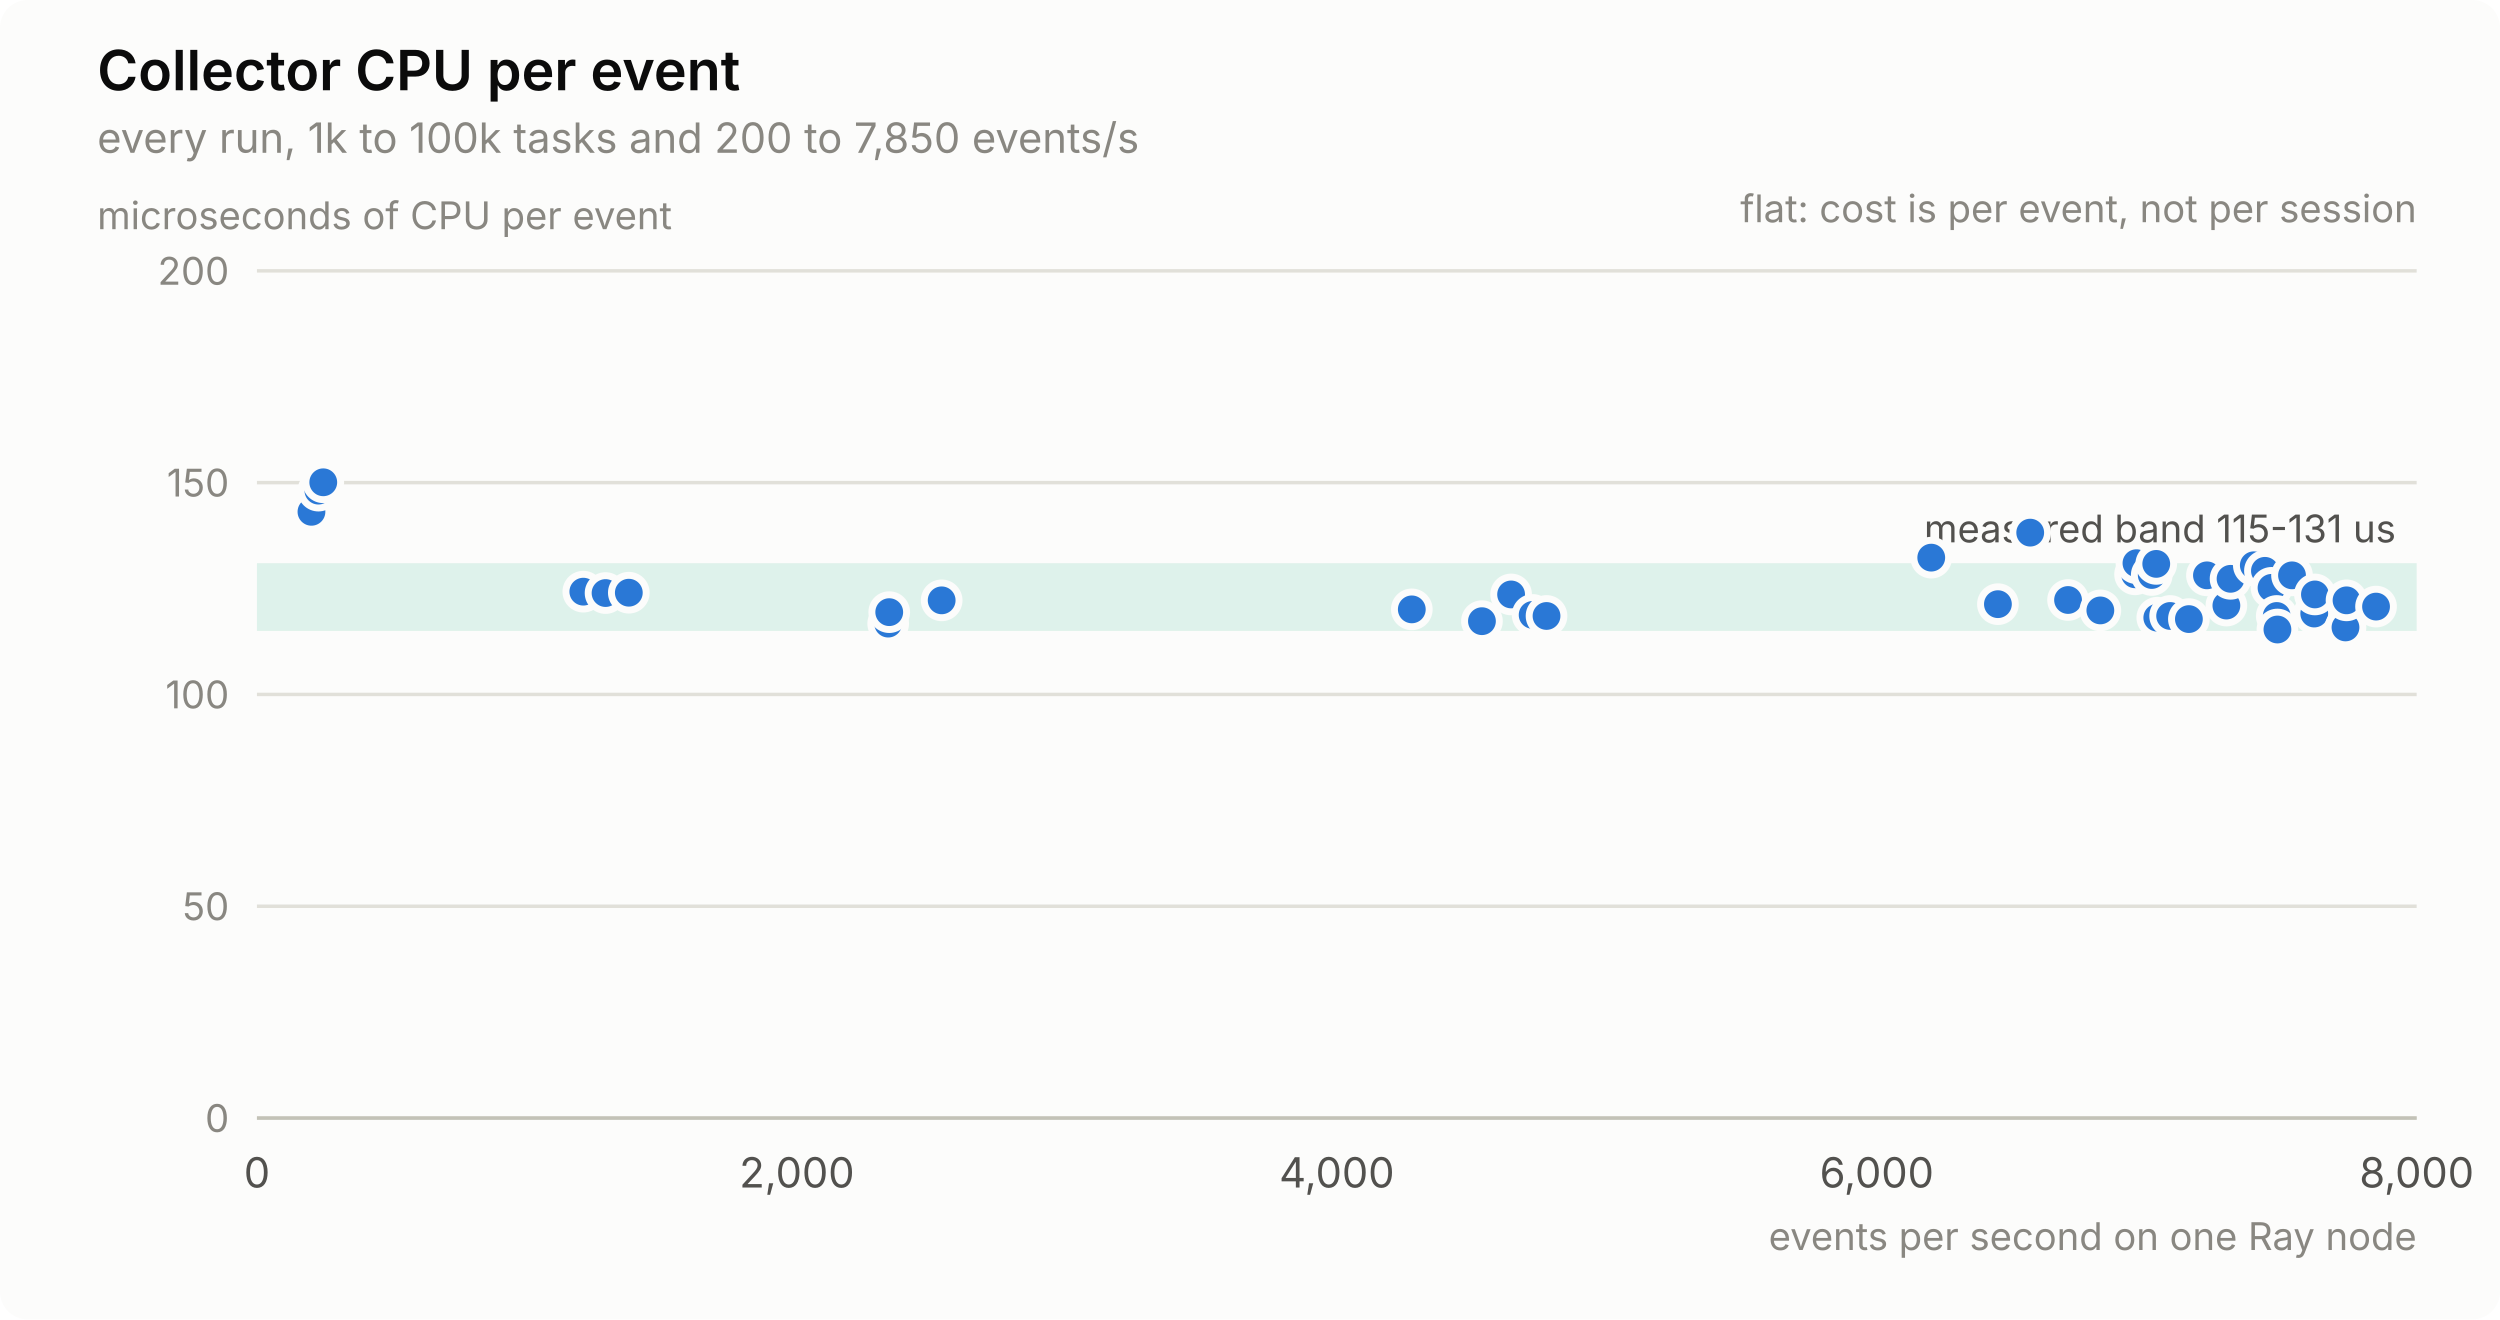
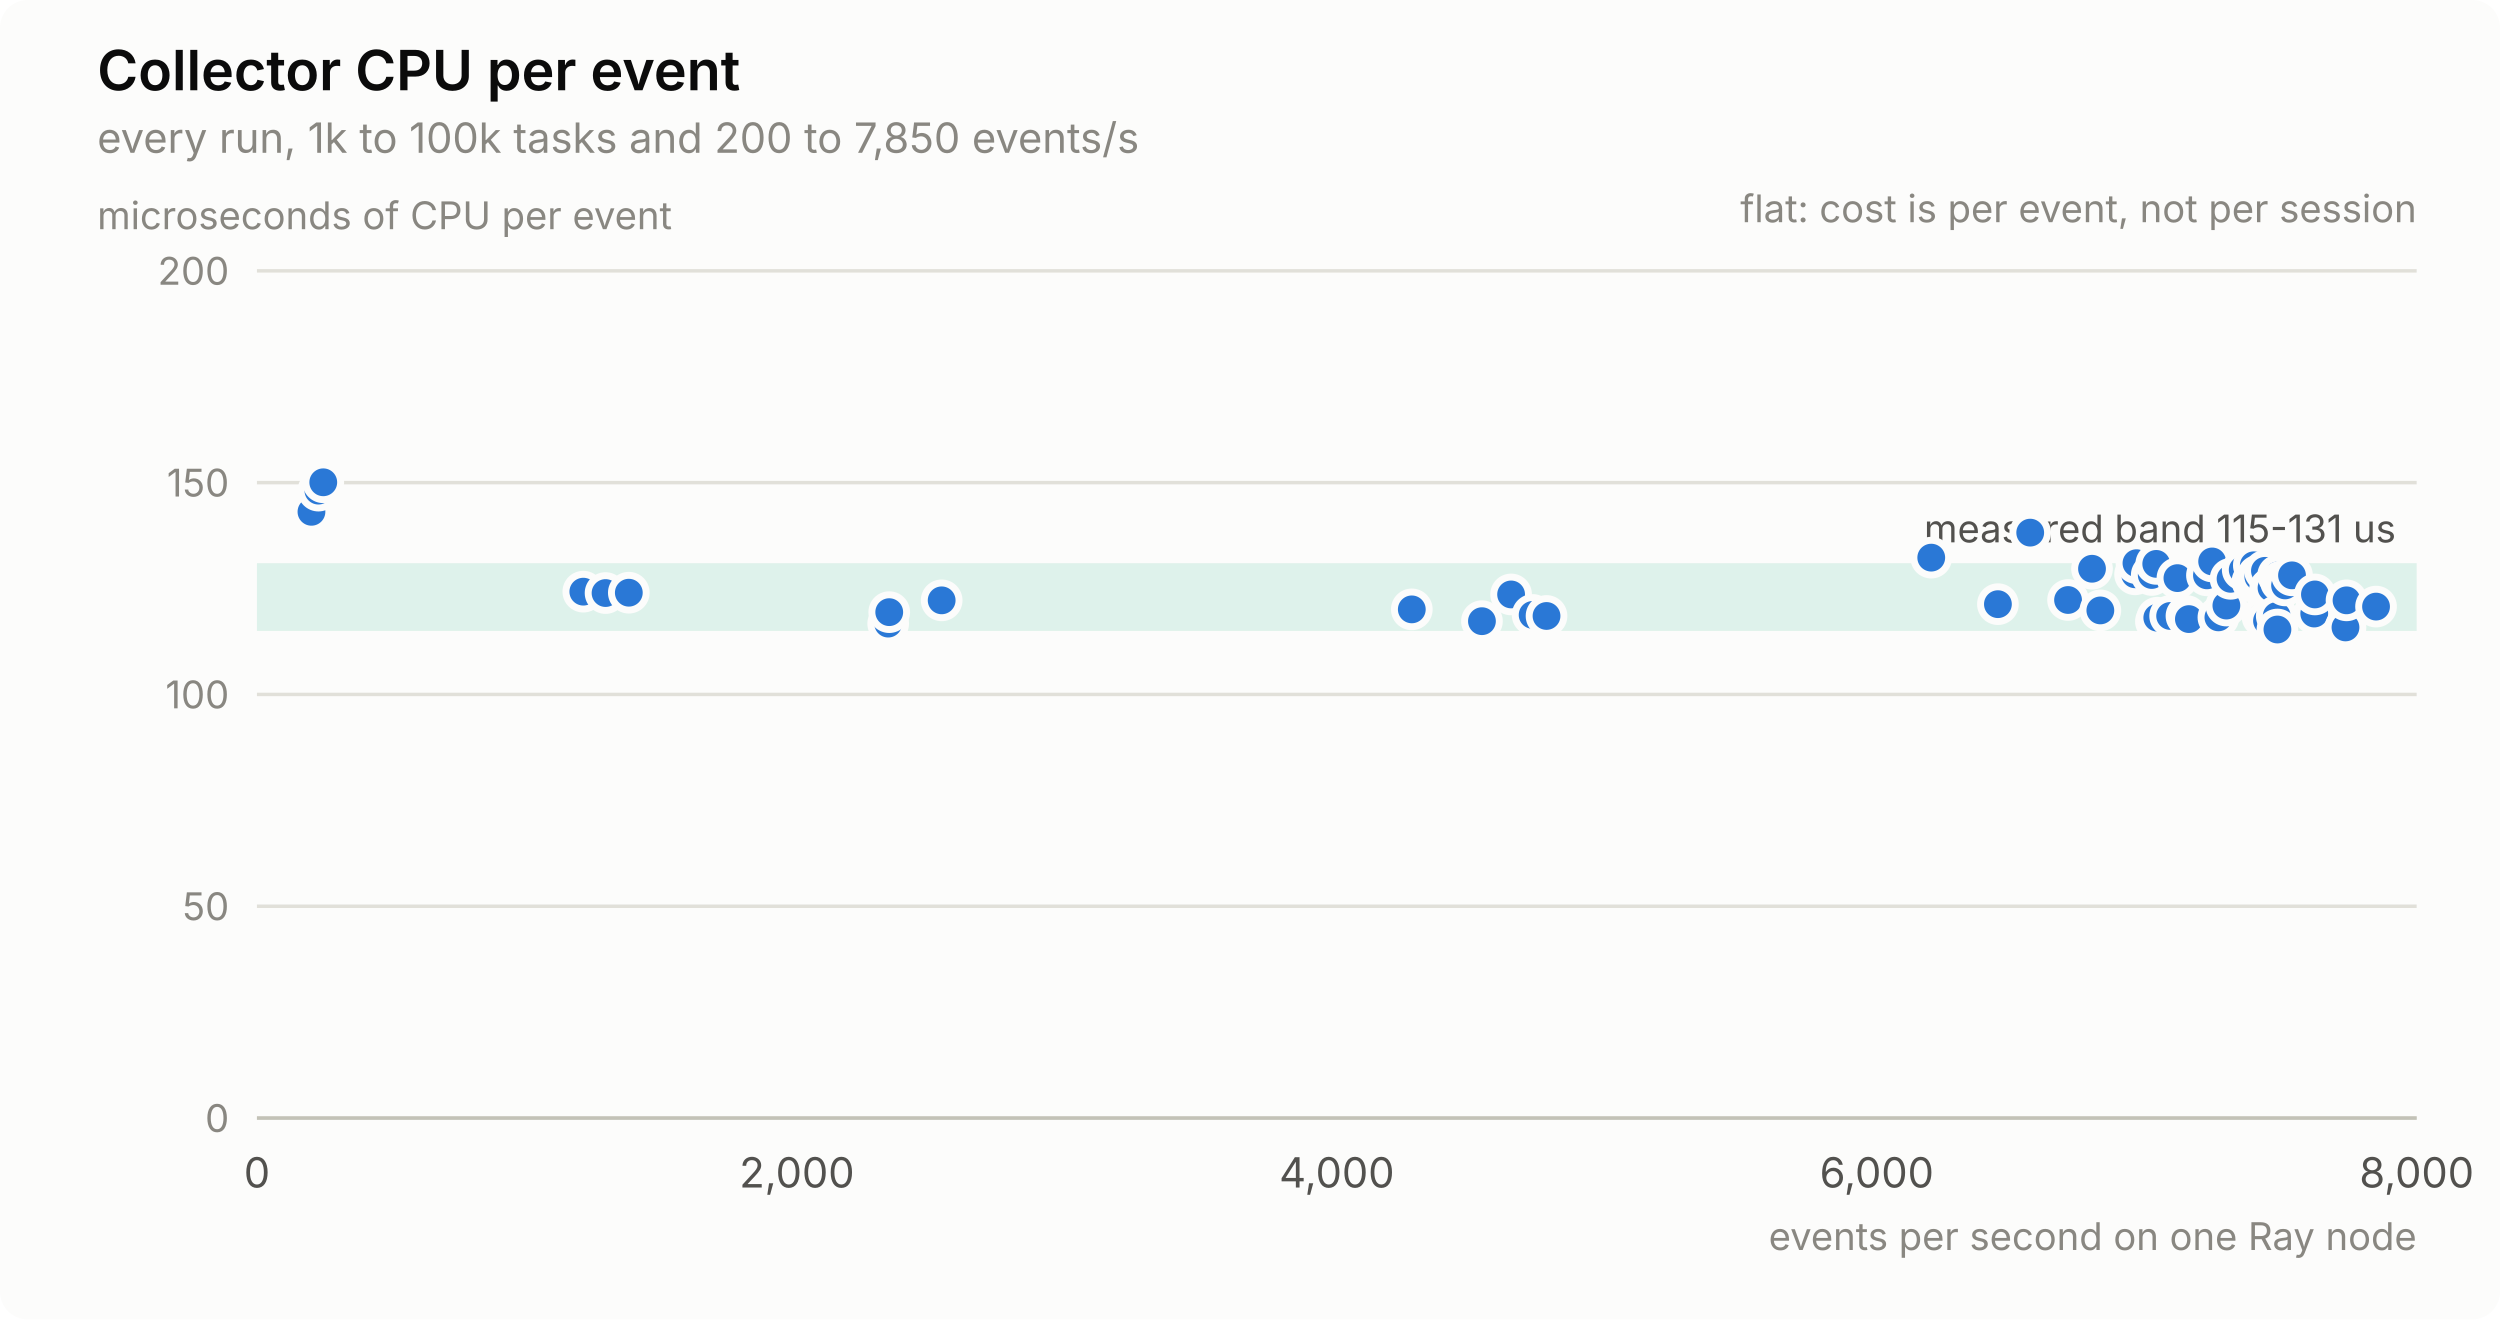
<svg xmlns="http://www.w3.org/2000/svg" viewBox="0 0 720 380" width="720" height="380" role="img">
  <rect width="720" height="380" fill="#fcfcfb" rx="8" />
  <text x="28" y="26" font-family="system-ui,-apple-system,'Segoe UI',sans-serif" font-size="16" font-weight="600" fill="#0b0b0b">Collector CPU per event</text>
  <text x="28" y="44" font-family="system-ui,-apple-system,'Segoe UI',sans-serif" font-size="12" fill="#898781">every run, 1k to 100k tasks and 200 to 7,850 events/s</text>
  <line x1="74" y1="322.0" x2="696" y2="322.0" stroke="#e1e0d9" stroke-width="1" />
  <text x="66" y="326.0" text-anchor="end" font-family="system-ui,-apple-system,'Segoe UI',sans-serif" font-size="11" fill="#898781" font-variant-numeric="tabular-nums">0</text>
  <line x1="74" y1="261.0" x2="696" y2="261.0" stroke="#e1e0d9" stroke-width="1" />
  <text x="66" y="265.0" text-anchor="end" font-family="system-ui,-apple-system,'Segoe UI',sans-serif" font-size="11" fill="#898781" font-variant-numeric="tabular-nums">50</text>
  <line x1="74" y1="200.0" x2="696" y2="200.0" stroke="#e1e0d9" stroke-width="1" />
  <text x="66" y="204.0" text-anchor="end" font-family="system-ui,-apple-system,'Segoe UI',sans-serif" font-size="11" fill="#898781" font-variant-numeric="tabular-nums">100</text>
  <line x1="74" y1="139.0" x2="696" y2="139.0" stroke="#e1e0d9" stroke-width="1" />
  <text x="66" y="143.0" text-anchor="end" font-family="system-ui,-apple-system,'Segoe UI',sans-serif" font-size="11" fill="#898781" font-variant-numeric="tabular-nums">150</text>
  <line x1="74" y1="78.0" x2="696" y2="78.0" stroke="#e1e0d9" stroke-width="1" />
  <text x="66" y="82.0" text-anchor="end" font-family="system-ui,-apple-system,'Segoe UI',sans-serif" font-size="11" fill="#898781" font-variant-numeric="tabular-nums">200</text>
  <line x1="74" y1="322" x2="696" y2="322" stroke="#c3c2b7" stroke-width="1" />
  <text x="28" y="66" font-family="system-ui,-apple-system,'Segoe UI',sans-serif" font-size="11" fill="#898781">microseconds of CPU per event</text>
  <text x="136.2" y="342.0" text-anchor="middle" font-family="system-ui,-apple-system,'Segoe UI',sans-serif" font-size="12" fill="#52514e" />
  <text x="260.6" y="342.0" text-anchor="middle" font-family="system-ui,-apple-system,'Segoe UI',sans-serif" font-size="12" fill="#52514e" />
  <text x="385.0" y="342.0" text-anchor="middle" font-family="system-ui,-apple-system,'Segoe UI',sans-serif" font-size="12" fill="#52514e" />
  <text x="509.4" y="342.0" text-anchor="middle" font-family="system-ui,-apple-system,'Segoe UI',sans-serif" font-size="12" fill="#52514e" />
  <text x="633.8" y="342.0" text-anchor="middle" font-family="system-ui,-apple-system,'Segoe UI',sans-serif" font-size="12" fill="#52514e" />
  <text x="74.0" y="342.0" text-anchor="middle" font-family="system-ui,-apple-system,'Segoe UI',sans-serif" font-size="12" fill="#52514e" font-variant-numeric="tabular-nums">0</text>
  <text x="229.5" y="342.0" text-anchor="middle" font-family="system-ui,-apple-system,'Segoe UI',sans-serif" font-size="12" fill="#52514e" font-variant-numeric="tabular-nums">2,000</text>
  <text x="385.0" y="342.0" text-anchor="middle" font-family="system-ui,-apple-system,'Segoe UI',sans-serif" font-size="12" fill="#52514e" font-variant-numeric="tabular-nums">4,000</text>
  <text x="540.5" y="342.0" text-anchor="middle" font-family="system-ui,-apple-system,'Segoe UI',sans-serif" font-size="12" fill="#52514e" font-variant-numeric="tabular-nums">6,000</text>
  <text x="696.0" y="342.0" text-anchor="middle" font-family="system-ui,-apple-system,'Segoe UI',sans-serif" font-size="12" fill="#52514e" font-variant-numeric="tabular-nums">8,000</text>
  <text x="696" y="360.0" text-anchor="end" font-family="system-ui,-apple-system,'Segoe UI',sans-serif" font-size="11" fill="#898781">events per second on one Ray node</text>
  <rect x="74" y="162.2" width="622" height="19.5" fill="#1baf7a" opacity="0.13" />
  <text x="690" y="156.2" text-anchor="end" font-family="system-ui,-apple-system,'Segoe UI',sans-serif" font-size="11" fill="#52514e">measured band 115-131 us</text>
  <circle cx="89.7" cy="147.4" r="5" fill="#2a78d6" stroke="#fcfcfb" stroke-width="2" />
  <circle cx="91.7" cy="141.3" r="5" fill="#2a78d6" stroke="#fcfcfb" stroke-width="2" />
  <circle cx="93.1" cy="138.9" r="5" fill="#2a78d6" stroke="#fcfcfb" stroke-width="2" />
  <circle cx="168.0" cy="170.4" r="5" fill="#2a78d6" stroke="#fcfcfb" stroke-width="2" />
  <circle cx="174.4" cy="170.8" r="5" fill="#2a78d6" stroke="#fcfcfb" stroke-width="2" />
  <circle cx="181.1" cy="170.7" r="5" fill="#2a78d6" stroke="#fcfcfb" stroke-width="2" />
  <circle cx="255.8" cy="179.6" r="5" fill="#2a78d6" stroke="#fcfcfb" stroke-width="2" />
  <circle cx="256.1" cy="176.3" r="5" fill="#2a78d6" stroke="#fcfcfb" stroke-width="2" />
  <circle cx="271.2" cy="172.9" r="5" fill="#2a78d6" stroke="#fcfcfb" stroke-width="2" />
  <circle cx="406.6" cy="175.5" r="5" fill="#2a78d6" stroke="#fcfcfb" stroke-width="2" />
  <circle cx="426.8" cy="178.9" r="5" fill="#2a78d6" stroke="#fcfcfb" stroke-width="2" />
  <circle cx="435.2" cy="171.2" r="5" fill="#2a78d6" stroke="#fcfcfb" stroke-width="2" />
  <circle cx="441.4" cy="177.1" r="5" fill="#2a78d6" stroke="#fcfcfb" stroke-width="2" />
  <circle cx="445.4" cy="177.4" r="5" fill="#2a78d6" stroke="#fcfcfb" stroke-width="2" />
  <circle cx="556.2" cy="160.6" r="5" fill="#2a78d6" stroke="#fcfcfb" stroke-width="2" />
  <circle cx="575.4" cy="174.0" r="5" fill="#2a78d6" stroke="#fcfcfb" stroke-width="2" />
  <circle cx="584.7" cy="153.4" r="5" fill="#2a78d6" stroke="#fcfcfb" stroke-width="2" />
  <circle cx="595.6" cy="172.8" r="5" fill="#2a78d6" stroke="#fcfcfb" stroke-width="2" />
+   <circle cx="602.5" cy="163.8" r="5" fill="#2a78d6" stroke="#fcfcfb" stroke-width="2" />
  <circle cx="604.9" cy="175.8" r="5" fill="#2a78d6" stroke="#fcfcfb" stroke-width="2" />
  <circle cx="614.9" cy="165.4" r="5" fill="#2a78d6" stroke="#fcfcfb" stroke-width="2" />
  <circle cx="615.3" cy="162.2" r="5" fill="#2a78d6" stroke="#fcfcfb" stroke-width="2" />
  <circle cx="619.7" cy="165.6" r="5" fill="#2a78d6" stroke="#fcfcfb" stroke-width="2" />
+   <circle cx="620.9" cy="179.0" r="5" fill="#2a78d6" stroke="#fcfcfb" stroke-width="2" />
  <circle cx="621.0" cy="162.4" r="5" fill="#2a78d6" stroke="#fcfcfb" stroke-width="2" />
  <circle cx="621.3" cy="177.9" r="5" fill="#2a78d6" stroke="#fcfcfb" stroke-width="2" />
  <circle cx="625.0" cy="177.4" r="5" fill="#2a78d6" stroke="#fcfcfb" stroke-width="2" />
+   <circle cx="627.1" cy="166.5" r="5" fill="#2a78d6" stroke="#fcfcfb" stroke-width="2" />
+   <circle cx="629.7" cy="177.4" r="5" fill="#2a78d6" stroke="#fcfcfb" stroke-width="2" />
  <circle cx="630.4" cy="178.3" r="5" fill="#2a78d6" stroke="#fcfcfb" stroke-width="2" />
  <circle cx="635.6" cy="165.7" r="5" fill="#2a78d6" stroke="#fcfcfb" stroke-width="2" />
+   <circle cx="637.1" cy="161.7" r="5" fill="#2a78d6" stroke="#fcfcfb" stroke-width="2" />
+   <circle cx="638.9" cy="177.8" r="5" fill="#2a78d6" stroke="#fcfcfb" stroke-width="2" />
  <circle cx="641.2" cy="174.4" r="5" fill="#2a78d6" stroke="#fcfcfb" stroke-width="2" />
  <circle cx="642.4" cy="166.7" r="5" fill="#2a78d6" stroke="#fcfcfb" stroke-width="2" />
+   <circle cx="645.9" cy="164.1" r="5" fill="#2a78d6" stroke="#fcfcfb" stroke-width="2" />
+   <circle cx="648.7" cy="167.5" r="5" fill="#2a78d6" stroke="#fcfcfb" stroke-width="2" />
  <circle cx="649.1" cy="162.8" r="5" fill="#2a78d6" stroke="#fcfcfb" stroke-width="2" />
+   <circle cx="650.0" cy="166.8" r="5" fill="#2a78d6" stroke="#fcfcfb" stroke-width="2" />
+   <circle cx="650.3" cy="165.8" r="5" fill="#2a78d6" stroke="#fcfcfb" stroke-width="2" />
+   <circle cx="650.4" cy="166.1" r="5" fill="#2a78d6" stroke="#fcfcfb" stroke-width="2" />
+   <circle cx="651.6" cy="177.6" r="5" fill="#2a78d6" stroke="#fcfcfb" stroke-width="2" />
  <circle cx="652.3" cy="164.4" r="5" fill="#2a78d6" stroke="#fcfcfb" stroke-width="2" />
+   <circle cx="652.9" cy="178.8" r="5" fill="#2a78d6" stroke="#fcfcfb" stroke-width="2" />
+   <circle cx="653.8" cy="169.5" r="5" fill="#2a78d6" stroke="#fcfcfb" stroke-width="2" />
  <circle cx="654.2" cy="169.3" r="5" fill="#2a78d6" stroke="#fcfcfb" stroke-width="2" />
  <circle cx="655.7" cy="177.4" r="5" fill="#2a78d6" stroke="#fcfcfb" stroke-width="2" />
  <circle cx="655.9" cy="181.3" r="5" fill="#2a78d6" stroke="#fcfcfb" stroke-width="2" />
+   <circle cx="656.1" cy="165.7" r="5" fill="#2a78d6" stroke="#fcfcfb" stroke-width="2" />
+   <circle cx="656.9" cy="167.5" r="5" fill="#2a78d6" stroke="#fcfcfb" stroke-width="2" />
+   <circle cx="658.1" cy="168.6" r="5" fill="#2a78d6" stroke="#fcfcfb" stroke-width="2" />
  <circle cx="660.1" cy="165.7" r="5" fill="#2a78d6" stroke="#fcfcfb" stroke-width="2" />
  <circle cx="666.5" cy="176.7" r="5" fill="#2a78d6" stroke="#fcfcfb" stroke-width="2" />
  <circle cx="666.7" cy="171.2" r="5" fill="#2a78d6" stroke="#fcfcfb" stroke-width="2" />
  <circle cx="675.5" cy="180.7" r="5" fill="#2a78d6" stroke="#fcfcfb" stroke-width="2" />
  <circle cx="675.8" cy="172.9" r="5" fill="#2a78d6" stroke="#fcfcfb" stroke-width="2" />
  <circle cx="684.3" cy="174.7" r="5" fill="#2a78d6" stroke="#fcfcfb" stroke-width="2" />
  <circle cx="742.8" cy="166.6" r="5" fill="#2a78d6" stroke="#fcfcfb" stroke-width="2" />
  <circle cx="748.0" cy="161.8" r="5" fill="#2a78d6" stroke="#fcfcfb" stroke-width="2" />
  <text x="696" y="64" text-anchor="end" font-family="system-ui,-apple-system,'Segoe UI',sans-serif" font-size="11" fill="#898781">flat: cost is per event, not per session</text>
</svg>
